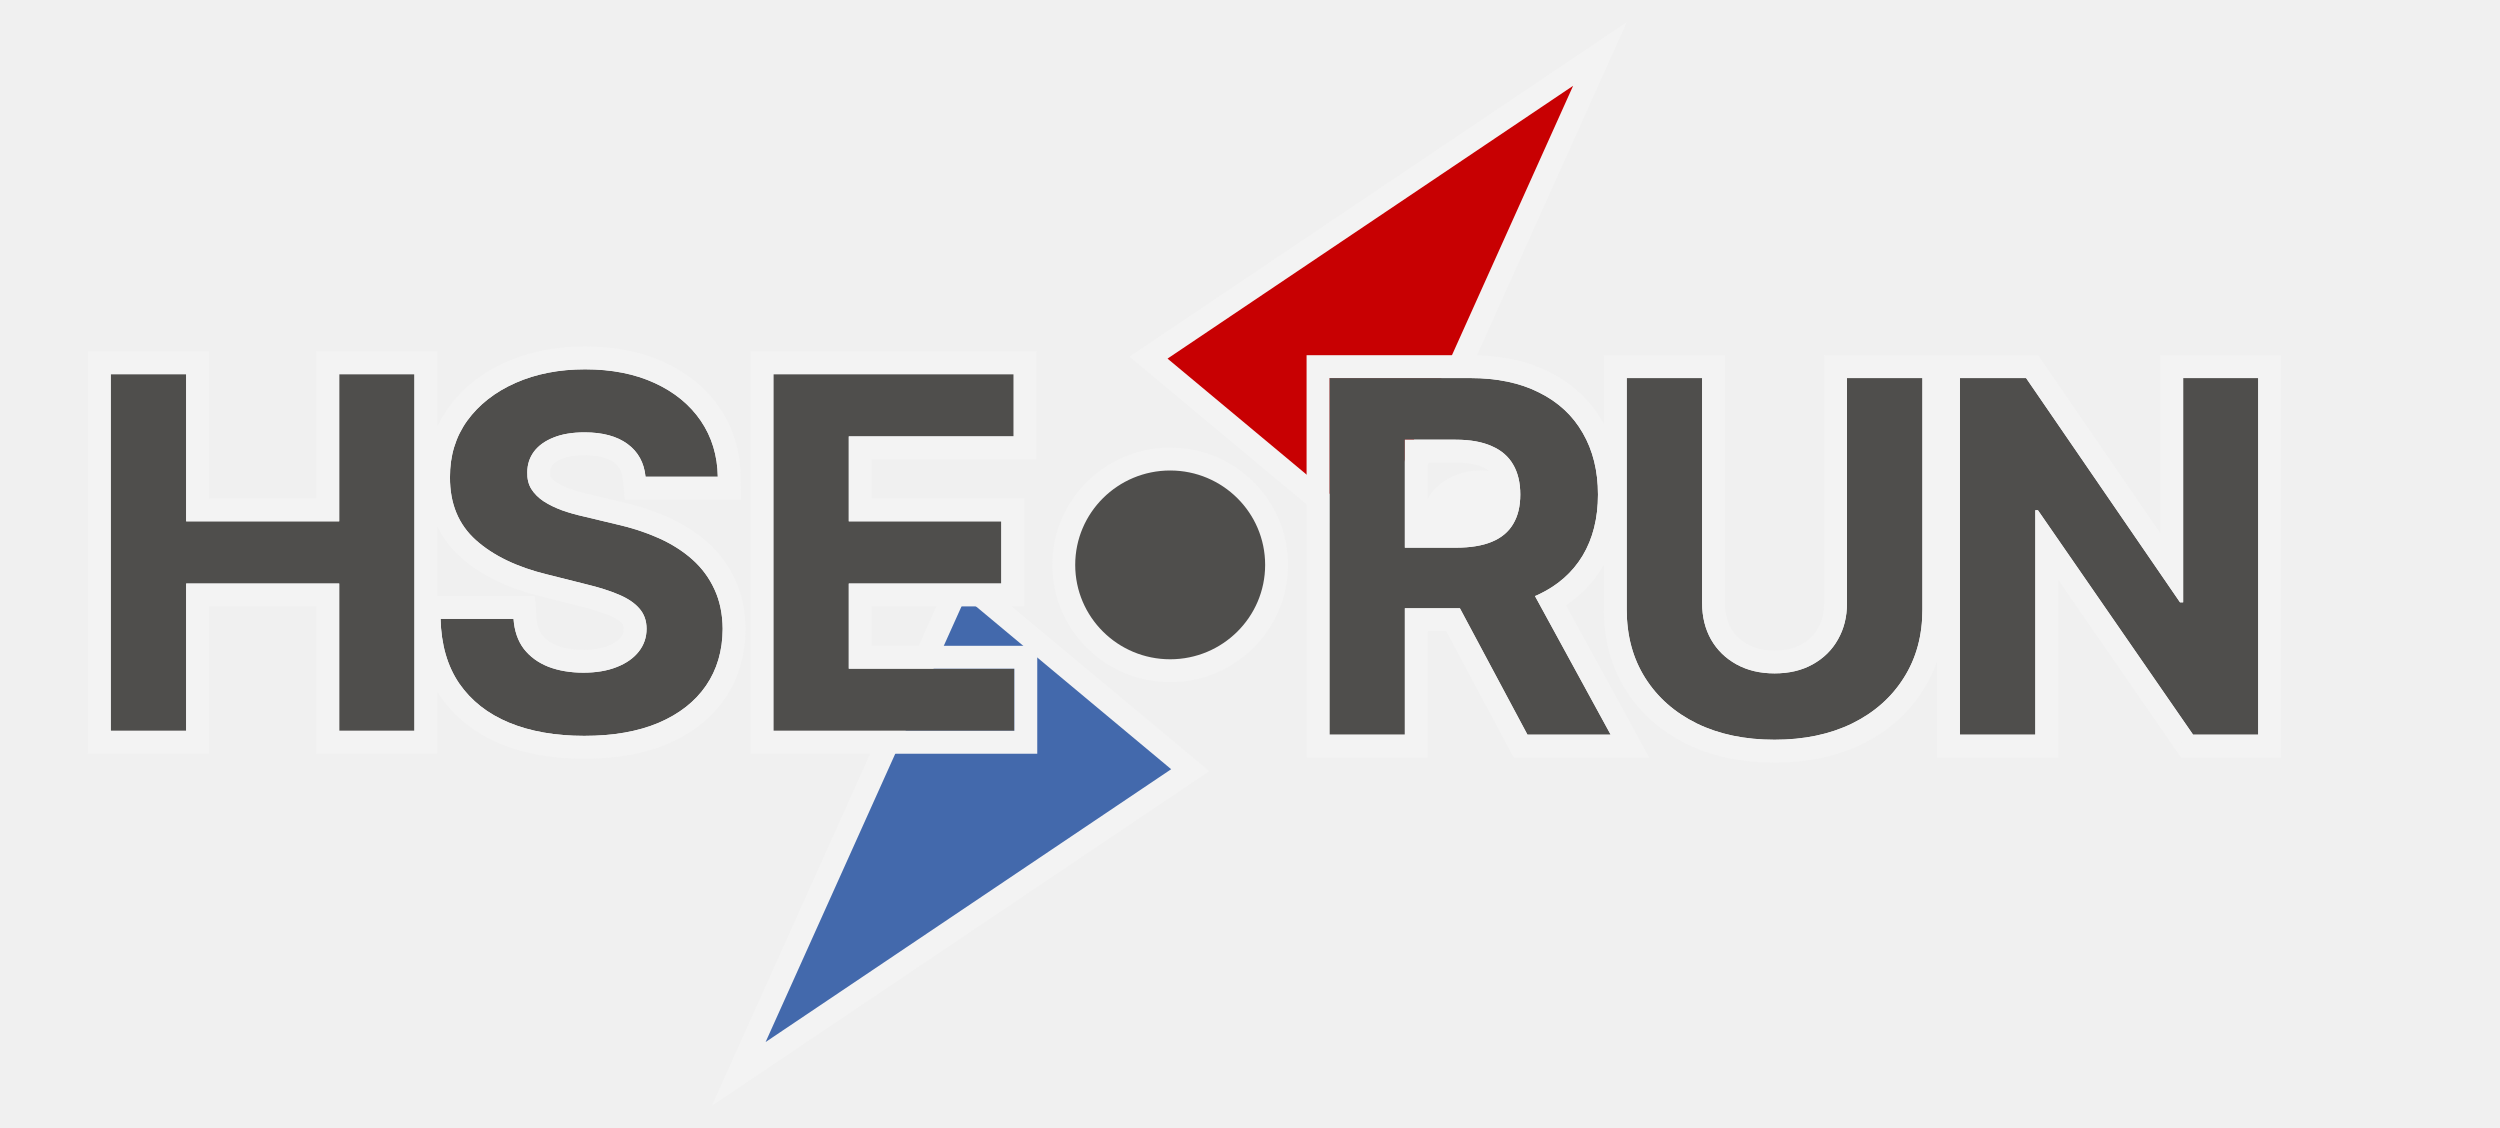
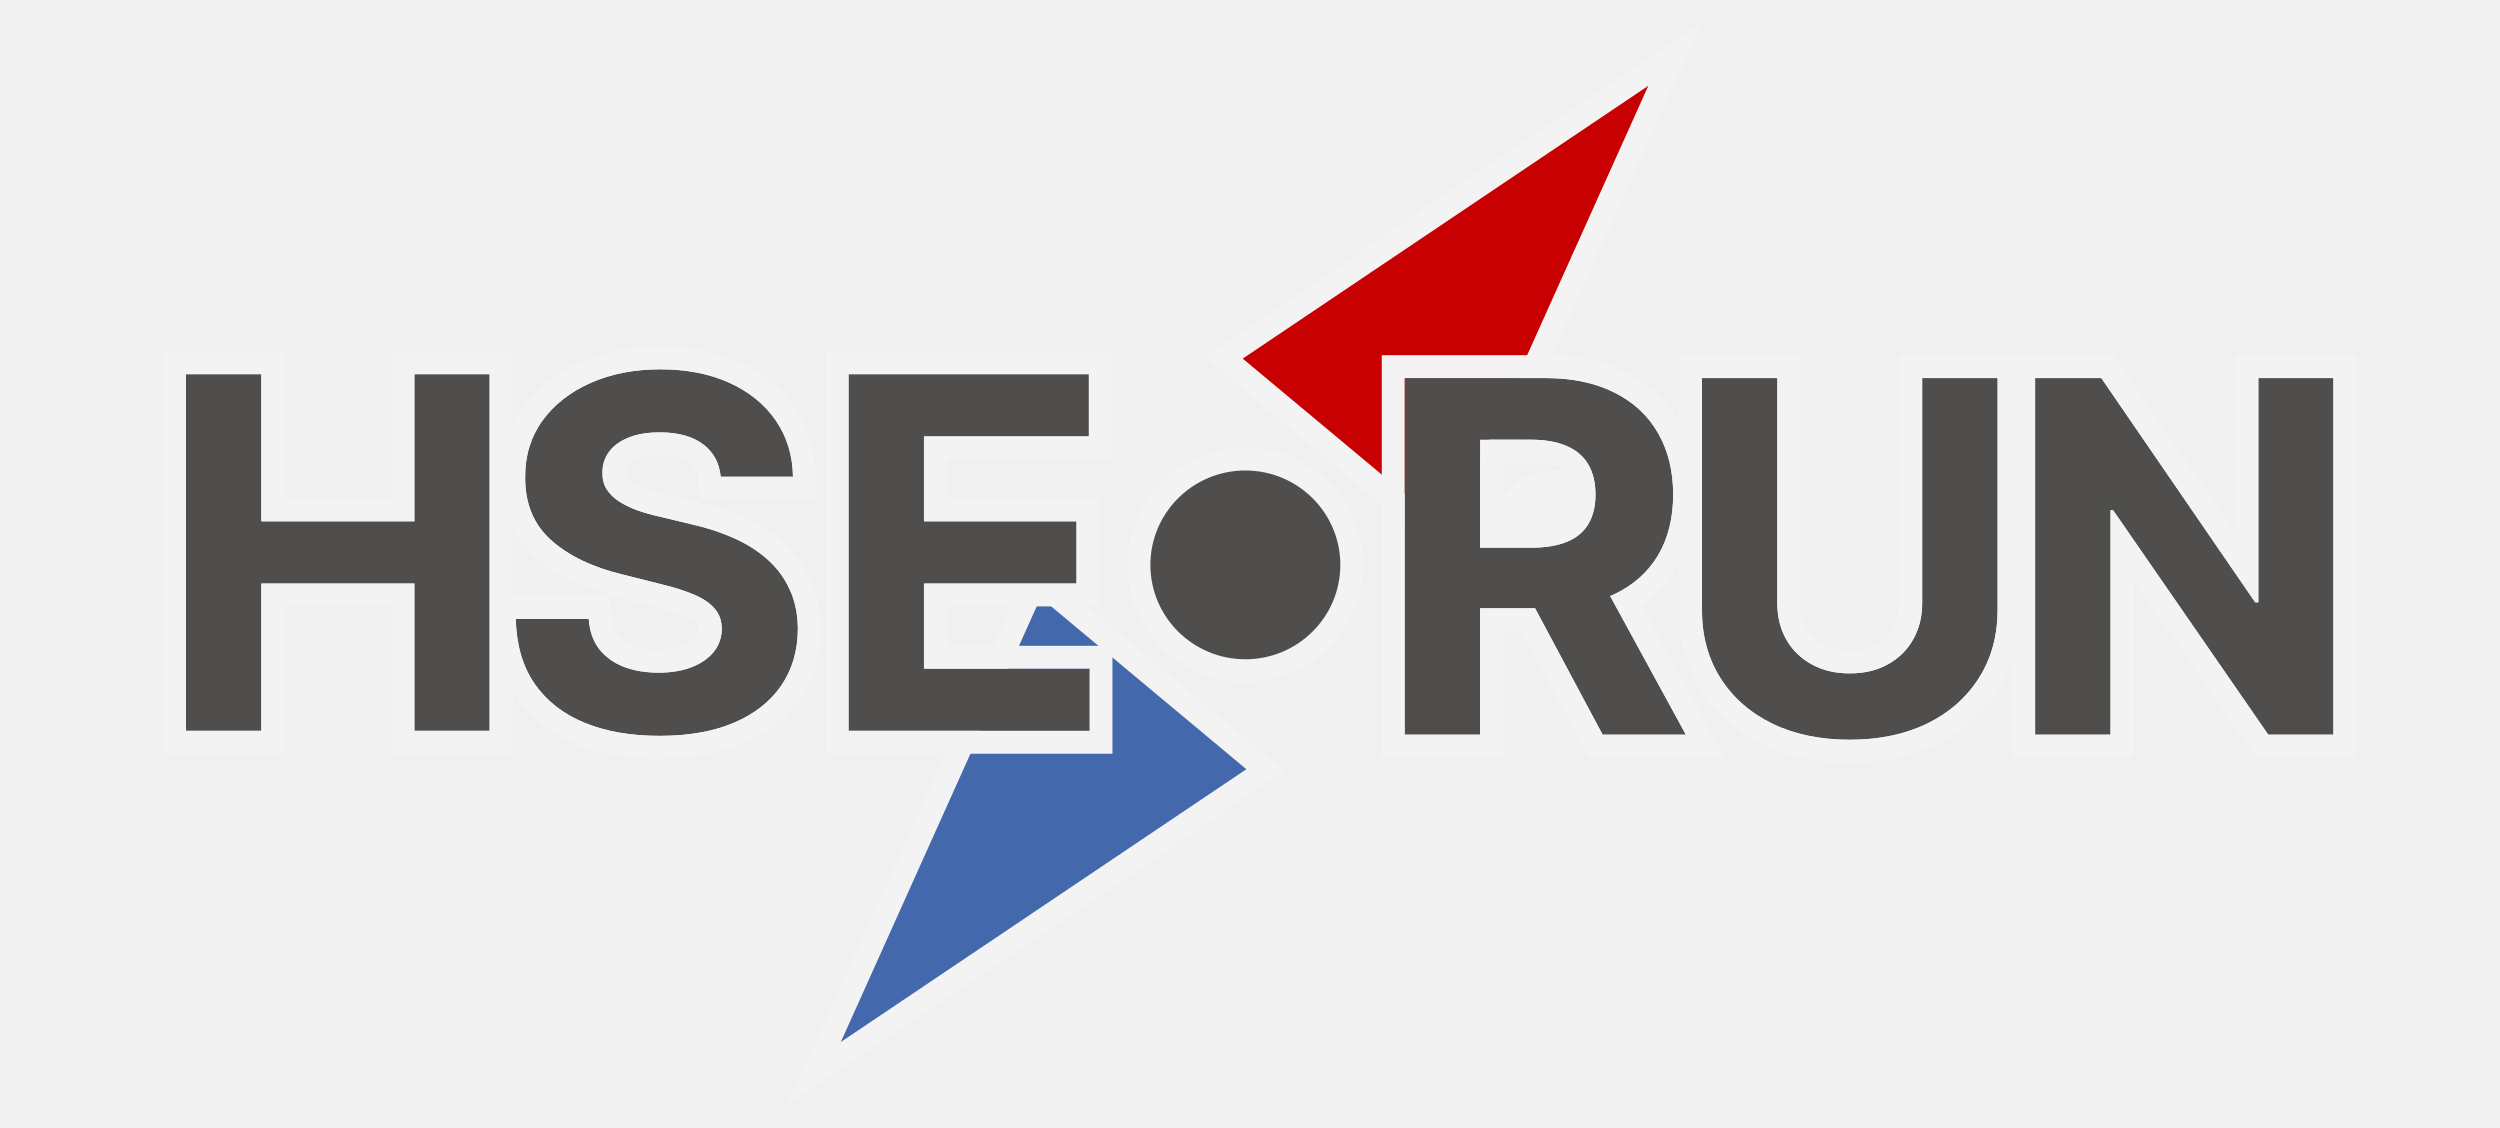
- <svg xmlns="http://www.w3.org/2000/svg" width="133" height="60" viewBox="0 0 133 60" fill="none">
+ <svg xmlns="http://www.w3.org/2000/svg" width="133" height="60" viewBox="-4 0 133 60" fill="none">
  <path d="M41.073 55.939L39.301 57.131L40.174 55.189L50.806 31.547L51.137 30.813L51.756 31.329L62.7 40.458L63.32 40.974L62.649 41.425L41.073 55.939Z" fill="#4369AC" stroke="#F3F3F3" stroke-width="1.217" />
  <path d="M62.253 35.682C65.376 35.682 67.914 33.165 67.914 30.052C67.914 26.939 65.376 24.422 62.253 24.422C59.13 24.422 56.593 26.939 56.593 30.052C56.593 33.165 59.13 35.682 62.253 35.682Z" fill="#4F4E4C" stroke="#F3F3F3" stroke-width="1.217" />
  <path d="M83.347 4.061L85.119 2.869L84.246 4.811L73.613 28.453L73.283 29.187L72.663 28.671L61.72 19.543L61.1 19.026L61.771 18.575L83.347 4.061Z" fill="#C80002" stroke="#F3F3F3" stroke-width="1.217" />
  <ellipse cx="78.769" cy="27.592" rx="3.093" ry="2.562" fill="#F3F3F3" />
  <mask id="path-5-outside-1_1373_1042" maskUnits="userSpaceOnUse" x="69.078" y="18.085" width="53" height="23" fill="black">
    <rect fill="white" x="69.078" y="18.085" width="53" height="23" />
    <path d="M70.727 39.085V20.113H78.212C79.645 20.113 80.868 20.369 81.88 20.882C82.9 21.388 83.675 22.108 84.206 23.04C84.743 23.967 85.012 25.057 85.012 26.31C85.012 27.57 84.74 28.654 84.196 29.562C83.653 30.464 82.865 31.155 81.834 31.637C80.809 32.119 79.568 32.359 78.11 32.359H73.099V29.136H77.462C78.228 29.136 78.864 29.031 79.37 28.821C79.876 28.611 80.253 28.296 80.5 27.876C80.753 27.456 80.88 26.934 80.88 26.31C80.88 25.68 80.753 25.149 80.5 24.717C80.253 24.285 79.873 23.957 79.361 23.735C78.854 23.507 78.215 23.392 77.443 23.392H74.738V39.085H70.727ZM80.973 30.451L85.688 39.085H81.26L76.647 30.451H80.973ZM98.26 20.113H102.272V32.434C102.272 33.817 101.941 35.028 101.28 36.065C100.626 37.102 99.709 37.912 98.529 38.492C97.35 39.066 95.975 39.354 94.407 39.354C92.832 39.354 91.455 39.066 90.275 38.492C89.096 37.912 88.178 37.102 87.524 36.065C86.869 35.028 86.542 33.817 86.542 32.434V20.113H90.553V32.091C90.553 32.813 90.711 33.456 91.026 34.018C91.347 34.58 91.797 35.021 92.378 35.342C92.959 35.664 93.635 35.824 94.407 35.824C95.185 35.824 95.861 35.664 96.436 35.342C97.016 35.021 97.464 34.58 97.779 34.018C98.1 33.456 98.26 32.813 98.26 32.091V20.113ZM120.136 20.113V39.085H116.672L108.418 27.144H108.279V39.085H104.268V20.113H107.788L115.977 32.045H116.144V20.113H120.136Z" />
  </mask>
  <path d="M70.727 39.085V20.113H78.212C79.645 20.113 80.868 20.369 81.88 20.882C82.9 21.388 83.675 22.108 84.206 23.04C84.743 23.967 85.012 25.057 85.012 26.31C85.012 27.57 84.74 28.654 84.196 29.562C83.653 30.464 82.865 31.155 81.834 31.637C80.809 32.119 79.568 32.359 78.11 32.359H73.099V29.136H77.462C78.228 29.136 78.864 29.031 79.37 28.821C79.876 28.611 80.253 28.296 80.5 27.876C80.753 27.456 80.88 26.934 80.88 26.31C80.88 25.68 80.753 25.149 80.5 24.717C80.253 24.285 79.873 23.957 79.361 23.735C78.854 23.507 78.215 23.392 77.443 23.392H74.738V39.085H70.727ZM80.973 30.451L85.688 39.085H81.26L76.647 30.451H80.973ZM98.26 20.113H102.272V32.434C102.272 33.817 101.941 35.028 101.28 36.065C100.626 37.102 99.709 37.912 98.529 38.492C97.35 39.066 95.975 39.354 94.407 39.354C92.832 39.354 91.455 39.066 90.275 38.492C89.096 37.912 88.178 37.102 87.524 36.065C86.869 35.028 86.542 33.817 86.542 32.434V20.113H90.553V32.091C90.553 32.813 90.711 33.456 91.026 34.018C91.347 34.58 91.797 35.021 92.378 35.342C92.959 35.664 93.635 35.824 94.407 35.824C95.185 35.824 95.861 35.664 96.436 35.342C97.016 35.021 97.464 34.58 97.779 34.018C98.1 33.456 98.26 32.813 98.26 32.091V20.113ZM120.136 20.113V39.085H116.672L108.418 27.144H108.279V39.085H104.268V20.113H107.788L115.977 32.045H116.144V20.113H120.136Z" fill="#4F4E4C" />
  <path d="M70.727 39.085H69.51V40.302H70.727V39.085ZM70.727 20.113V18.896H69.51V20.113H70.727ZM81.88 20.882L81.331 21.968L81.339 21.972L81.88 20.882ZM84.206 23.04L83.148 23.643L83.153 23.651L84.206 23.04ZM84.196 29.562L85.239 30.19L85.241 30.187L84.196 29.562ZM81.834 31.637L81.319 30.534L81.317 30.535L81.834 31.637ZM73.099 32.359H71.881V33.577H73.099V32.359ZM73.099 29.136V27.918H71.881V29.136H73.099ZM79.37 28.821L79.836 29.945L79.836 29.945L79.37 28.821ZM80.5 27.876L79.458 27.247L79.451 27.259L80.5 27.876ZM80.5 24.717L79.443 25.321L79.45 25.332L80.5 24.717ZM79.361 23.735L78.86 24.845L78.868 24.848L78.876 24.852L79.361 23.735ZM74.738 23.392V22.175H73.521V23.392H74.738ZM74.738 39.085V40.302H75.956V39.085H74.738ZM80.973 30.451L82.041 29.868L81.695 29.234H80.973V30.451ZM85.688 39.085V40.302H87.74L86.756 38.502L85.688 39.085ZM81.26 39.085L80.186 39.659L80.53 40.302H81.26V39.085ZM76.647 30.451V29.234H74.616L75.573 31.025L76.647 30.451ZM71.944 39.085V20.113H69.51V39.085H71.944ZM70.727 21.33H78.212V18.896H70.727V21.33ZM78.212 21.33C79.503 21.33 80.527 21.561 81.331 21.968L82.43 19.796C81.208 19.177 79.787 18.896 78.212 18.896V21.33ZM81.339 21.972C82.155 22.378 82.744 22.933 83.148 23.643L85.263 22.438C84.605 21.282 83.644 20.399 82.422 19.792L81.339 21.972ZM83.153 23.651C83.565 24.362 83.794 25.234 83.794 26.31H86.229C86.229 24.879 85.921 23.571 85.259 22.43L83.153 23.651ZM83.794 26.31C83.794 27.392 83.562 28.251 83.152 28.937L85.241 30.187C85.917 29.057 86.229 27.748 86.229 26.31H83.794ZM83.154 28.933C82.745 29.611 82.15 30.146 81.319 30.534L82.349 32.74C83.581 32.165 84.561 31.316 85.239 30.19L83.154 28.933ZM81.317 30.535C80.493 30.922 79.438 31.142 78.11 31.142V33.577C79.697 33.577 81.125 33.315 82.352 32.739L81.317 30.535ZM78.11 31.142H73.099V33.577H78.11V31.142ZM74.316 32.359V29.136H71.881V32.359H74.316ZM73.099 30.353H77.462V27.918H73.099V30.353ZM77.462 30.353C78.329 30.353 79.136 30.236 79.836 29.945L78.904 27.696C78.591 27.826 78.127 27.918 77.462 27.918V30.353ZM79.836 29.945C80.555 29.647 81.152 29.169 81.549 28.493L79.451 27.259C79.355 27.422 79.198 27.574 78.904 27.696L79.836 29.945ZM81.543 28.505C81.938 27.85 82.097 27.096 82.097 26.31H79.663C79.663 26.772 79.569 27.062 79.458 27.247L81.543 28.505ZM82.097 26.31C82.097 25.519 81.938 24.763 81.551 24.102L79.45 25.332C79.569 25.536 79.663 25.842 79.663 26.31H82.097ZM81.557 24.113C81.164 23.425 80.568 22.932 79.845 22.618L78.876 24.852C79.179 24.983 79.343 25.145 79.443 25.321L81.557 24.113ZM79.862 22.625C79.149 22.304 78.325 22.175 77.443 22.175V24.61C78.106 24.61 78.56 24.709 78.86 24.845L79.862 22.625ZM77.443 22.175H74.738V24.61H77.443V22.175ZM73.521 23.392V39.085H75.956V23.392H73.521ZM74.738 37.868H70.727V40.302H74.738V37.868ZM79.904 31.035L84.619 39.669L86.756 38.502L82.041 29.868L79.904 31.035ZM85.688 37.868H81.26V40.302H85.688V37.868ZM82.334 38.511L77.72 29.878L75.573 31.025L80.186 39.659L82.334 38.511ZM76.647 31.669H80.973V29.234H76.647V31.669ZM98.26 20.113V18.896H97.043V20.113H98.26ZM102.272 20.113H103.489V18.896H102.272V20.113ZM101.28 36.065L100.254 35.411L100.251 35.415L101.28 36.065ZM98.529 38.492L99.062 39.587L99.067 39.584L98.529 38.492ZM90.275 38.492L89.738 39.584L89.742 39.587L90.275 38.492ZM87.524 36.065L86.494 36.715L86.494 36.715L87.524 36.065ZM86.542 20.113V18.896H85.325V20.113H86.542ZM90.553 20.113H91.77V18.896H90.553V20.113ZM91.026 34.018L89.964 34.613L89.969 34.622L91.026 34.018ZM92.378 35.342L91.789 36.408L91.789 36.408L92.378 35.342ZM96.436 35.342L95.846 34.277L95.841 34.28L96.436 35.342ZM97.779 34.018L96.722 33.414L96.717 33.423L97.779 34.018ZM98.26 21.33H102.272V18.896H98.26V21.33ZM101.054 20.113V32.434H103.489V20.113H101.054ZM101.054 32.434C101.054 33.615 100.775 34.593 100.254 35.411L102.307 36.719C103.108 35.462 103.489 34.019 103.489 32.434H101.054ZM100.251 35.415C99.725 36.249 98.984 36.911 97.992 37.4L99.067 39.584C100.433 38.912 101.527 37.956 102.31 36.715L100.251 35.415ZM97.996 37.398C97.012 37.877 95.826 38.136 94.407 38.136V40.571C96.124 40.571 97.687 40.256 99.062 39.587L97.996 37.398ZM94.407 38.136C92.98 38.136 91.792 37.877 90.808 37.398L89.742 39.587C91.118 40.256 92.684 40.571 94.407 40.571V38.136ZM90.813 37.4C89.82 36.911 89.079 36.249 88.553 35.415L86.494 36.715C87.278 37.956 88.371 38.912 89.738 39.584L90.813 37.4ZM88.553 35.415C88.037 34.596 87.759 33.617 87.759 32.434H85.325C85.325 34.017 85.702 35.459 86.494 36.715L88.553 35.415ZM87.759 32.434V20.113H85.325V32.434H87.759ZM86.542 21.33H90.553V18.896H86.542V21.33ZM89.336 20.113V32.091H91.77V20.113H89.336ZM89.336 32.091C89.336 32.996 89.535 33.848 89.964 34.613L92.088 33.423C91.886 33.064 91.77 32.631 91.77 32.091H89.336ZM89.969 34.622C90.403 35.382 91.018 35.981 91.789 36.408L92.967 34.277C92.577 34.061 92.29 33.777 92.082 33.414L89.969 34.622ZM91.789 36.408C92.577 36.844 93.463 37.041 94.407 37.041V34.607C93.807 34.607 93.34 34.483 92.967 34.277L91.789 36.408ZM94.407 37.041C95.355 37.041 96.243 36.845 97.03 36.405L95.841 34.28C95.479 34.482 95.015 34.607 94.407 34.607V37.041ZM97.025 36.408C97.797 35.98 98.412 35.379 98.841 34.613L96.717 33.423C96.516 33.781 96.235 34.062 95.846 34.277L97.025 36.408ZM98.836 34.622C99.274 33.855 99.478 33 99.478 32.091H97.043C97.043 32.627 96.926 33.056 96.722 33.414L98.836 34.622ZM99.478 32.091V20.113H97.043V32.091H99.478ZM120.136 20.113H121.354V18.896H120.136V20.113ZM120.136 39.085V40.302H121.354V39.085H120.136ZM116.672 39.085L115.67 39.777L116.033 40.302H116.672V39.085ZM108.418 27.144L109.419 26.452L109.056 25.927H108.418V27.144ZM108.279 27.144V25.927H107.061V27.144H108.279ZM108.279 39.085V40.302H109.496V39.085H108.279ZM104.268 39.085H103.05V40.302H104.268V39.085ZM104.268 20.113V18.896H103.05V20.113H104.268ZM107.788 20.113L108.791 19.424L108.429 18.896H107.788V20.113ZM115.977 32.045L114.973 32.733L115.336 33.262H115.977V32.045ZM116.144 32.045V33.262H117.361V32.045H116.144ZM116.144 20.113V18.896H114.926V20.113H116.144ZM118.919 20.113V39.085H121.354V20.113H118.919ZM120.136 37.868H116.672V40.302H120.136V37.868ZM117.673 38.393L109.419 26.452L107.416 27.836L115.67 39.777L117.673 38.393ZM108.418 25.927H108.279V28.361H108.418V25.927ZM107.061 27.144V39.085H109.496V27.144H107.061ZM108.279 37.868H104.268V40.302H108.279V37.868ZM105.485 39.085V20.113H103.05V39.085H105.485ZM104.268 21.33H107.788V18.896H104.268V21.33ZM106.784 20.802L114.973 32.733L116.98 31.356L108.791 19.424L106.784 20.802ZM115.977 33.262H116.144V30.827H115.977V33.262ZM117.361 32.045V20.113H114.926V32.045H117.361ZM116.144 21.33H120.136V18.896H116.144V21.33Z" fill="#F3F3F3" mask="url(#path-5-outside-1_1373_1042)" />
  <mask id="path-7-outside-2_1373_1042" maskUnits="userSpaceOnUse" x="4" y="17.88" width="52" height="23" fill="black">
    <rect fill="white" x="4" y="17.88" width="52" height="23" />
    <path d="M5.892 38.88V19.908H9.903V27.736H18.046V19.908H22.047V38.88H18.046V31.043H9.903V38.88H5.892ZM34.342 25.364C34.268 24.617 33.95 24.036 33.388 23.623C32.826 23.209 32.063 23.002 31.1 23.002C30.445 23.002 29.893 23.095 29.442 23.28C28.991 23.459 28.645 23.709 28.404 24.03C28.169 24.351 28.052 24.716 28.052 25.123C28.04 25.463 28.111 25.759 28.265 26.013C28.426 26.266 28.645 26.485 28.923 26.67C29.201 26.849 29.522 27.007 29.886 27.143C30.251 27.273 30.64 27.384 31.054 27.476L32.758 27.884C33.586 28.069 34.345 28.316 35.037 28.625C35.729 28.934 36.328 29.314 36.834 29.764C37.34 30.215 37.733 30.746 38.011 31.358C38.295 31.969 38.44 32.67 38.446 33.461C38.44 34.622 38.143 35.628 37.557 36.481C36.976 37.327 36.136 37.984 35.037 38.454C33.944 38.917 32.625 39.148 31.081 39.148C29.55 39.148 28.216 38.914 27.079 38.444C25.949 37.975 25.066 37.28 24.43 36.36C23.8 35.434 23.47 34.288 23.439 32.923H27.32C27.364 33.559 27.546 34.091 27.867 34.517C28.194 34.937 28.63 35.255 29.173 35.471C29.723 35.681 30.343 35.786 31.035 35.786C31.714 35.786 32.304 35.687 32.804 35.489C33.311 35.292 33.703 35.017 33.981 34.665C34.259 34.313 34.398 33.908 34.398 33.451C34.398 33.025 34.271 32.667 34.018 32.377C33.771 32.087 33.407 31.84 32.925 31.636C32.449 31.432 31.866 31.247 31.174 31.08L29.108 30.561C27.509 30.172 26.246 29.564 25.319 28.736C24.393 27.909 23.933 26.794 23.939 25.392C23.933 24.243 24.239 23.24 24.856 22.381C25.48 21.523 26.335 20.853 27.422 20.371C28.509 19.889 29.744 19.648 31.128 19.648C32.536 19.648 33.765 19.889 34.815 20.371C35.871 20.853 36.692 21.523 37.279 22.381C37.865 23.24 38.168 24.234 38.187 25.364H34.342ZM41.144 38.88V19.908H53.928V23.215H45.155V27.736H53.27V31.043H45.155V35.573H53.965V38.88H41.144Z" />
  </mask>
  <path d="M5.892 38.88V19.908H9.903V27.736H18.046V19.908H22.047V38.88H18.046V31.043H9.903V38.88H5.892ZM34.342 25.364C34.268 24.617 33.95 24.036 33.388 23.623C32.826 23.209 32.063 23.002 31.1 23.002C30.445 23.002 29.893 23.095 29.442 23.28C28.991 23.459 28.645 23.709 28.404 24.03C28.169 24.351 28.052 24.716 28.052 25.123C28.04 25.463 28.111 25.759 28.265 26.013C28.426 26.266 28.645 26.485 28.923 26.67C29.201 26.849 29.522 27.007 29.886 27.143C30.251 27.273 30.64 27.384 31.054 27.476L32.758 27.884C33.586 28.069 34.345 28.316 35.037 28.625C35.729 28.934 36.328 29.314 36.834 29.764C37.34 30.215 37.733 30.746 38.011 31.358C38.295 31.969 38.44 32.67 38.446 33.461C38.44 34.622 38.143 35.628 37.557 36.481C36.976 37.327 36.136 37.984 35.037 38.454C33.944 38.917 32.625 39.148 31.081 39.148C29.55 39.148 28.216 38.914 27.079 38.444C25.949 37.975 25.066 37.28 24.43 36.36C23.8 35.434 23.47 34.288 23.439 32.923H27.32C27.364 33.559 27.546 34.091 27.867 34.517C28.194 34.937 28.63 35.255 29.173 35.471C29.723 35.681 30.343 35.786 31.035 35.786C31.714 35.786 32.304 35.687 32.804 35.489C33.311 35.292 33.703 35.017 33.981 34.665C34.259 34.313 34.398 33.908 34.398 33.451C34.398 33.025 34.271 32.667 34.018 32.377C33.771 32.087 33.407 31.84 32.925 31.636C32.449 31.432 31.866 31.247 31.174 31.08L29.108 30.561C27.509 30.172 26.246 29.564 25.319 28.736C24.393 27.909 23.933 26.794 23.939 25.392C23.933 24.243 24.239 23.24 24.856 22.381C25.48 21.523 26.335 20.853 27.422 20.371C28.509 19.889 29.744 19.648 31.128 19.648C32.536 19.648 33.765 19.889 34.815 20.371C35.871 20.853 36.692 21.523 37.279 22.381C37.865 23.24 38.168 24.234 38.187 25.364H34.342ZM41.144 38.88V19.908H53.928V23.215H45.155V27.736H53.27V31.043H45.155V35.573H53.965V38.88H41.144Z" fill="#4F4E4C" />
  <path d="M5.892 38.88H4.674V40.097H5.892V38.88ZM5.892 19.908V18.691H4.674V19.908H5.892ZM9.903 19.908H11.12V18.691H9.903V19.908ZM9.903 27.736H8.685V28.953H9.903V27.736ZM18.046 27.736V28.953H19.263V27.736H18.046ZM18.046 19.908V18.691H16.828V19.908H18.046ZM22.047 19.908H23.265V18.691H22.047V19.908ZM22.047 38.88V40.097H23.265V38.88H22.047ZM18.046 38.88H16.828V40.097H18.046V38.88ZM18.046 31.043H19.263V29.826H18.046V31.043ZM9.903 31.043V29.826H8.685V31.043H9.903ZM9.903 38.88V40.097H11.12V38.88H9.903ZM7.109 38.88V19.908H4.674V38.88H7.109ZM5.892 21.125H9.903V18.691H5.892V21.125ZM8.685 19.908V27.736H11.12V19.908H8.685ZM9.903 28.953H18.046V26.518H9.903V28.953ZM19.263 27.736V19.908H16.828V27.736H19.263ZM18.046 21.125H22.047V18.691H18.046V21.125ZM20.83 19.908V38.88H23.265V19.908H20.83ZM22.047 37.663H18.046V40.097H22.047V37.663ZM19.263 38.88V31.043H16.828V38.88H19.263ZM18.046 29.826H9.903V32.26H18.046V29.826ZM8.685 31.043V38.88H11.12V31.043H8.685ZM9.903 37.663H5.892V40.097H9.903V37.663ZM34.342 25.364L33.131 25.484L33.24 26.582H34.342V25.364ZM29.442 23.28L29.891 24.411L29.898 24.409L29.904 24.406L29.442 23.28ZM28.404 24.03L27.43 23.3L27.426 23.306L27.421 23.312L28.404 24.03ZM28.052 25.123L29.269 25.168L29.27 25.145V25.123H28.052ZM28.265 26.013L27.226 26.646L27.231 26.656L27.237 26.665L28.265 26.013ZM28.923 26.67L28.248 27.683L28.256 27.689L28.264 27.694L28.923 26.67ZM29.886 27.143L29.461 28.284L29.47 28.287L29.478 28.29L29.886 27.143ZM31.054 27.476L31.337 26.292L31.328 26.29L31.32 26.288L31.054 27.476ZM32.758 27.884L32.475 29.068L32.484 29.07L32.492 29.072L32.758 27.884ZM35.037 28.625L34.541 29.737L34.541 29.737L35.037 28.625ZM36.834 29.764L37.644 28.855L37.644 28.855L36.834 29.764ZM38.011 31.358L36.902 31.862L36.907 31.871L38.011 31.358ZM38.446 33.461L39.663 33.467L39.663 33.459L39.663 33.451L38.446 33.461ZM37.557 36.481L36.554 35.79L36.553 35.792L37.557 36.481ZM35.037 38.454L35.512 39.575L35.515 39.573L35.037 38.454ZM27.079 38.444L26.613 39.569L26.615 39.57L27.079 38.444ZM24.43 36.36L23.423 37.045L23.429 37.052L24.43 36.36ZM23.439 32.923V31.706H22.194L22.222 32.951L23.439 32.923ZM27.32 32.923L28.535 32.841L28.458 31.706H27.32V32.923ZM27.867 34.517L26.895 35.249L26.901 35.257L26.907 35.265L27.867 34.517ZM29.173 35.471L28.723 36.602L28.731 36.605L28.739 36.608L29.173 35.471ZM32.804 35.489L32.362 34.355L32.357 34.357L32.804 35.489ZM33.981 34.665L34.936 35.419L34.936 35.419L33.981 34.665ZM34.018 32.377L33.091 33.166L33.096 33.172L33.101 33.177L34.018 32.377ZM32.925 31.636L32.445 32.755L32.45 32.757L32.925 31.636ZM31.174 31.08L30.878 32.261L30.889 32.263L31.174 31.08ZM29.108 30.561L29.405 29.38L29.396 29.378L29.108 30.561ZM25.319 28.736L24.508 29.644L24.508 29.644L25.319 28.736ZM23.939 25.392L25.157 25.397L25.157 25.386L23.939 25.392ZM24.856 22.381L23.871 21.666L23.868 21.67L24.856 22.381ZM34.815 20.371L34.307 21.478L34.309 21.479L34.815 20.371ZM37.279 22.381L36.274 23.068L36.274 23.068L37.279 22.381ZM38.187 25.364V26.582H39.424L39.404 25.344L38.187 25.364ZM35.554 25.244C35.448 24.183 34.972 23.277 34.11 22.642L32.666 24.603C32.928 24.796 33.088 25.051 33.131 25.484L35.554 25.244ZM34.11 22.642C33.272 22.026 32.226 21.785 31.1 21.785V24.219C31.9 24.219 32.38 24.392 32.666 24.603L34.11 22.642ZM31.1 21.785C30.338 21.785 29.618 21.891 28.979 22.154L29.904 24.406C30.168 24.298 30.553 24.219 31.1 24.219V21.785ZM28.992 22.148C28.377 22.393 27.831 22.765 27.43 23.3L29.378 24.761C29.459 24.653 29.605 24.525 29.891 24.411L28.992 22.148ZM27.421 23.312C27.03 23.847 26.835 24.464 26.835 25.123H29.27C29.27 24.967 29.309 24.856 29.387 24.748L27.421 23.312ZM26.836 25.079C26.816 25.621 26.93 26.161 27.226 26.646L29.305 25.379C29.292 25.358 29.264 25.305 29.269 25.168L26.836 25.079ZM27.237 26.665C27.499 27.077 27.845 27.415 28.248 27.683L29.598 25.657C29.446 25.556 29.353 25.455 29.293 25.361L27.237 26.665ZM28.264 27.694C28.627 27.928 29.029 28.122 29.461 28.284L30.312 26.002C30.015 25.892 29.775 25.771 29.582 25.647L28.264 27.694ZM29.478 28.29C29.893 28.438 30.33 28.562 30.788 28.664L31.32 26.288C30.95 26.206 30.608 26.108 30.295 25.996L29.478 28.29ZM30.77 28.66L32.475 29.068L33.041 26.7L31.337 26.292L30.77 28.66ZM32.492 29.072C33.25 29.241 33.931 29.465 34.541 29.737L35.533 27.513C34.759 27.168 33.922 26.897 33.024 26.696L32.492 29.072ZM34.541 29.737C35.132 30 35.622 30.315 36.025 30.674L37.644 28.855C37.034 28.312 36.326 27.867 35.533 27.513L34.541 29.737ZM36.025 30.674C36.406 31.013 36.695 31.406 36.902 31.861L39.119 30.854C38.77 30.087 38.276 29.418 37.644 28.855L36.025 30.674ZM36.907 31.871C37.106 32.3 37.224 32.824 37.229 33.47L39.663 33.451C39.656 32.516 39.484 31.639 39.115 30.845L36.907 31.871ZM37.229 33.454C37.224 34.402 36.986 35.163 36.554 35.79L38.559 37.171C39.301 36.093 39.656 34.842 39.663 33.467L37.229 33.454ZM36.553 35.792C36.123 36.418 35.481 36.94 34.559 37.334L35.515 39.573C36.791 39.029 37.829 38.236 38.56 37.169L36.553 35.792ZM34.562 37.333C33.657 37.716 32.509 37.931 31.081 37.931V40.366C32.742 40.366 34.231 40.117 35.512 39.575L34.562 37.333ZM31.081 37.931C29.671 37.931 28.502 37.715 27.544 37.319L26.615 39.57C27.93 40.113 29.428 40.366 31.081 40.366V37.931ZM27.546 37.32C26.611 36.932 25.922 36.378 25.431 35.668L23.429 37.052C24.21 38.183 25.288 39.019 26.613 39.569L27.546 37.32ZM25.437 35.676C24.965 34.982 24.683 34.078 24.656 32.896L22.222 32.951C22.257 34.499 22.635 35.886 23.423 37.045L25.437 35.676ZM23.439 34.141H27.32V31.706H23.439V34.141ZM26.106 33.006C26.162 33.831 26.406 34.6 26.895 35.249L28.839 33.784C28.686 33.581 28.565 33.288 28.535 32.841L26.106 33.006ZM26.907 35.265C27.38 35.872 27.999 36.314 28.723 36.602L29.623 34.34C29.26 34.195 29.009 34.001 28.827 33.768L26.907 35.265ZM28.739 36.608C29.449 36.88 30.221 37.003 31.035 37.003V34.569C30.466 34.569 29.996 34.482 29.608 34.334L28.739 36.608ZM31.035 37.003C31.829 37.003 32.577 36.888 33.252 36.622L32.357 34.357C32.031 34.486 31.6 34.569 31.035 34.569V37.003ZM33.247 36.623C33.912 36.364 34.498 35.974 34.936 35.419L33.025 33.911C32.907 34.06 32.709 34.22 32.362 34.355L33.247 36.623ZM34.936 35.419C35.387 34.848 35.615 34.176 35.615 33.451H33.18C33.18 33.64 33.13 33.778 33.025 33.911L34.936 35.419ZM35.615 33.451C35.615 32.765 35.403 32.113 34.935 31.576L33.101 33.177C33.139 33.221 33.18 33.286 33.18 33.451H35.615ZM34.945 31.588C34.538 31.11 33.994 30.766 33.399 30.515L32.45 32.757C32.819 32.913 33.004 33.063 33.091 33.166L34.945 31.588ZM33.404 30.517C32.848 30.278 32.195 30.074 31.459 29.896L30.889 32.263C31.537 32.42 32.051 32.586 32.445 32.755L33.404 30.517ZM31.471 29.899L29.405 29.38L28.812 31.742L30.878 32.261L31.471 29.899ZM29.396 29.378C27.93 29.022 26.867 28.486 26.13 27.828L24.508 29.644C25.625 30.641 27.087 31.322 28.82 31.744L29.396 29.378ZM26.13 27.828C25.499 27.264 25.152 26.501 25.157 25.397L22.722 25.387C22.714 27.087 23.287 28.553 24.508 29.644L26.13 27.828ZM25.157 25.386C25.152 24.471 25.39 23.724 25.844 23.092L23.868 21.67C23.087 22.756 22.714 24.016 22.722 25.398L25.157 25.386ZM25.841 23.097C26.324 22.432 27 21.89 27.916 21.484L26.929 19.258C25.67 19.816 24.636 20.614 23.871 21.666L25.841 23.097ZM27.916 21.484C28.824 21.081 29.887 20.866 31.128 20.866V18.431C29.602 18.431 28.195 18.697 26.929 19.258L27.916 21.484ZM31.128 20.866C32.398 20.866 33.447 21.083 34.307 21.478L35.322 19.265C34.082 18.696 32.673 18.431 31.128 18.431V20.866ZM34.309 21.479C35.188 21.879 35.826 22.414 36.274 23.068L38.284 21.694C37.558 20.632 36.554 19.826 35.32 19.264L34.309 21.479ZM36.274 23.068C36.714 23.713 36.954 24.471 36.969 25.384L39.404 25.344C39.382 23.997 39.017 22.767 38.284 21.694L36.274 23.068ZM38.187 24.147H34.342V26.582H38.187V24.147ZM41.144 38.88H39.927V40.097H41.144V38.88ZM41.144 19.908V18.691H39.927V19.908H41.144ZM53.928 19.908H55.145V18.691H53.928V19.908ZM53.928 23.215V24.432H55.145V23.215H53.928ZM45.155 23.215V21.998H43.938V23.215H45.155ZM45.155 27.736H43.938V28.953H45.155V27.736ZM53.27 27.736H54.487V26.518H53.27V27.736ZM53.27 31.043V32.26H54.487V31.043H53.27ZM45.155 31.043V29.826H43.938V31.043H45.155ZM45.155 35.573H43.938V36.79H45.155V35.573ZM53.965 35.573H55.182V34.355H53.965V35.573ZM53.965 38.88V40.097H55.182V38.88H53.965ZM42.361 38.88V19.908H39.927V38.88H42.361ZM41.144 21.125H53.928V18.691H41.144V21.125ZM52.711 19.908V23.215H55.145V19.908H52.711ZM53.928 21.998H45.155V24.432H53.928V21.998ZM43.938 23.215V27.736H46.373V23.215H43.938ZM45.155 28.953H53.27V26.518H45.155V28.953ZM52.053 27.736V31.043H54.487V27.736H52.053ZM53.27 29.826H45.155V32.26H53.27V29.826ZM43.938 31.043V35.573H46.373V31.043H43.938ZM45.155 36.79H53.965V34.355H45.155V36.79ZM52.748 35.573V38.88H55.182V35.573H52.748ZM53.965 37.663H41.144V40.097H53.965V37.663Z" fill="#F3F3F3" mask="url(#path-7-outside-2_1373_1042)" />
</svg>
